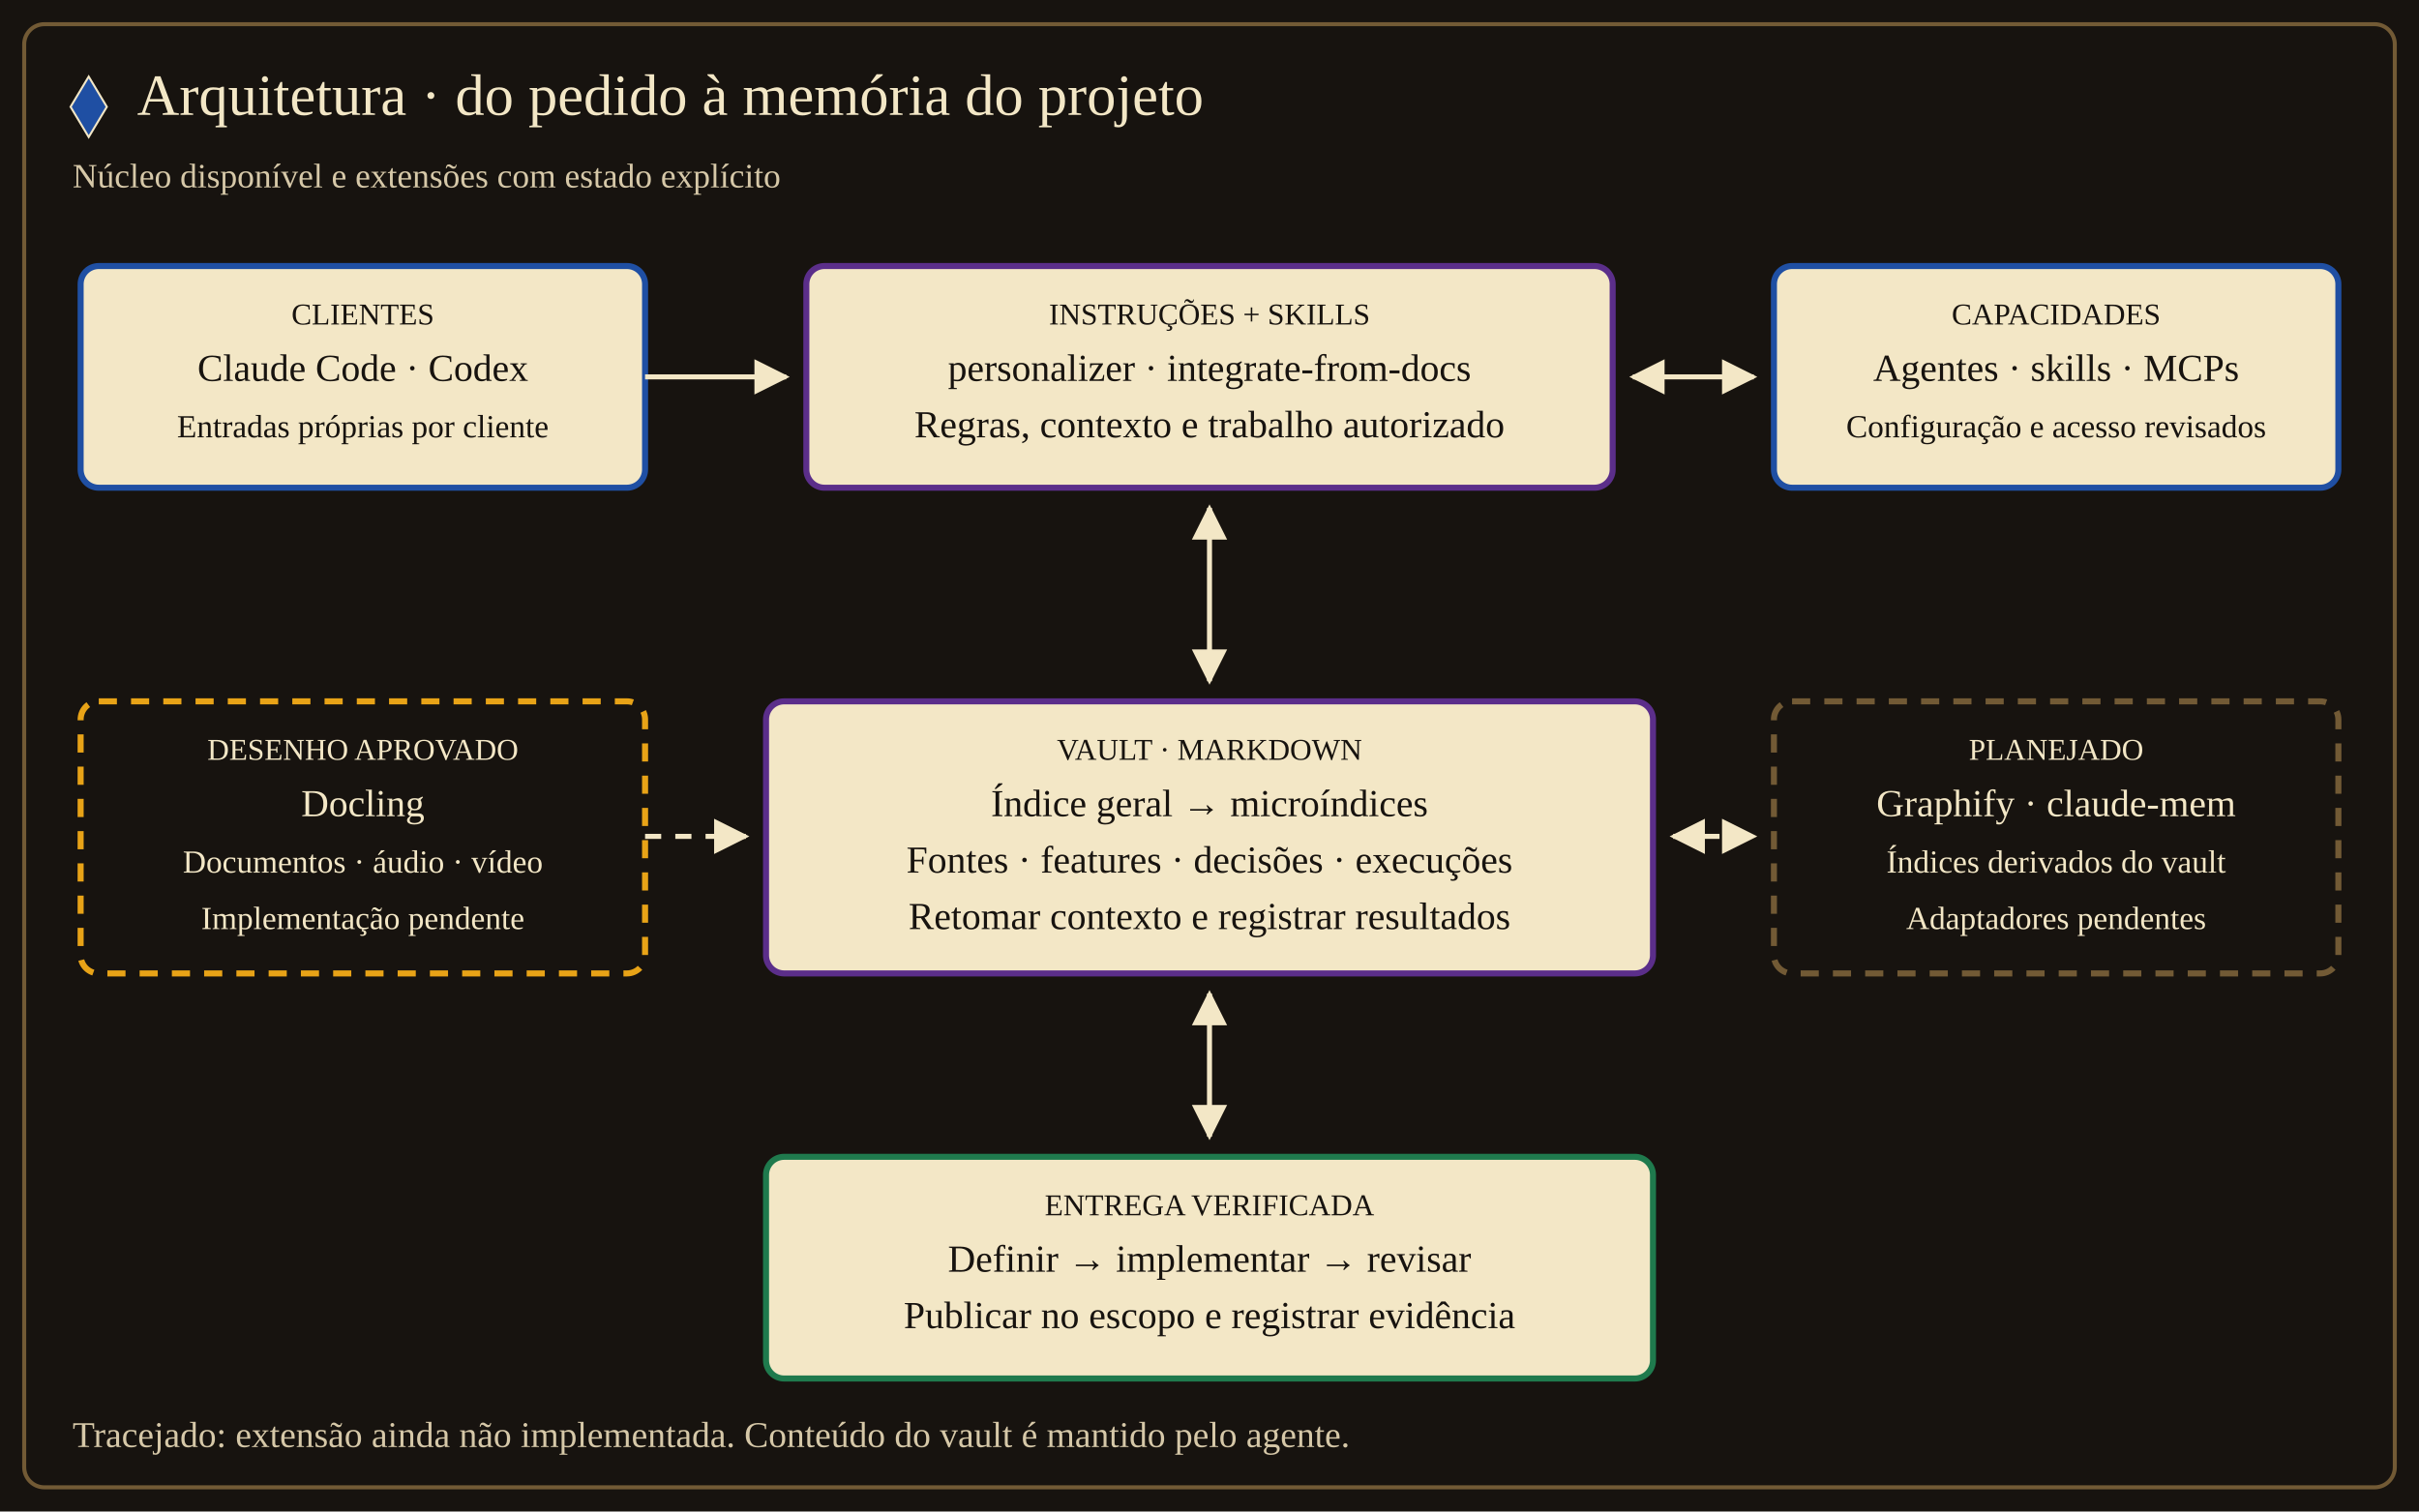
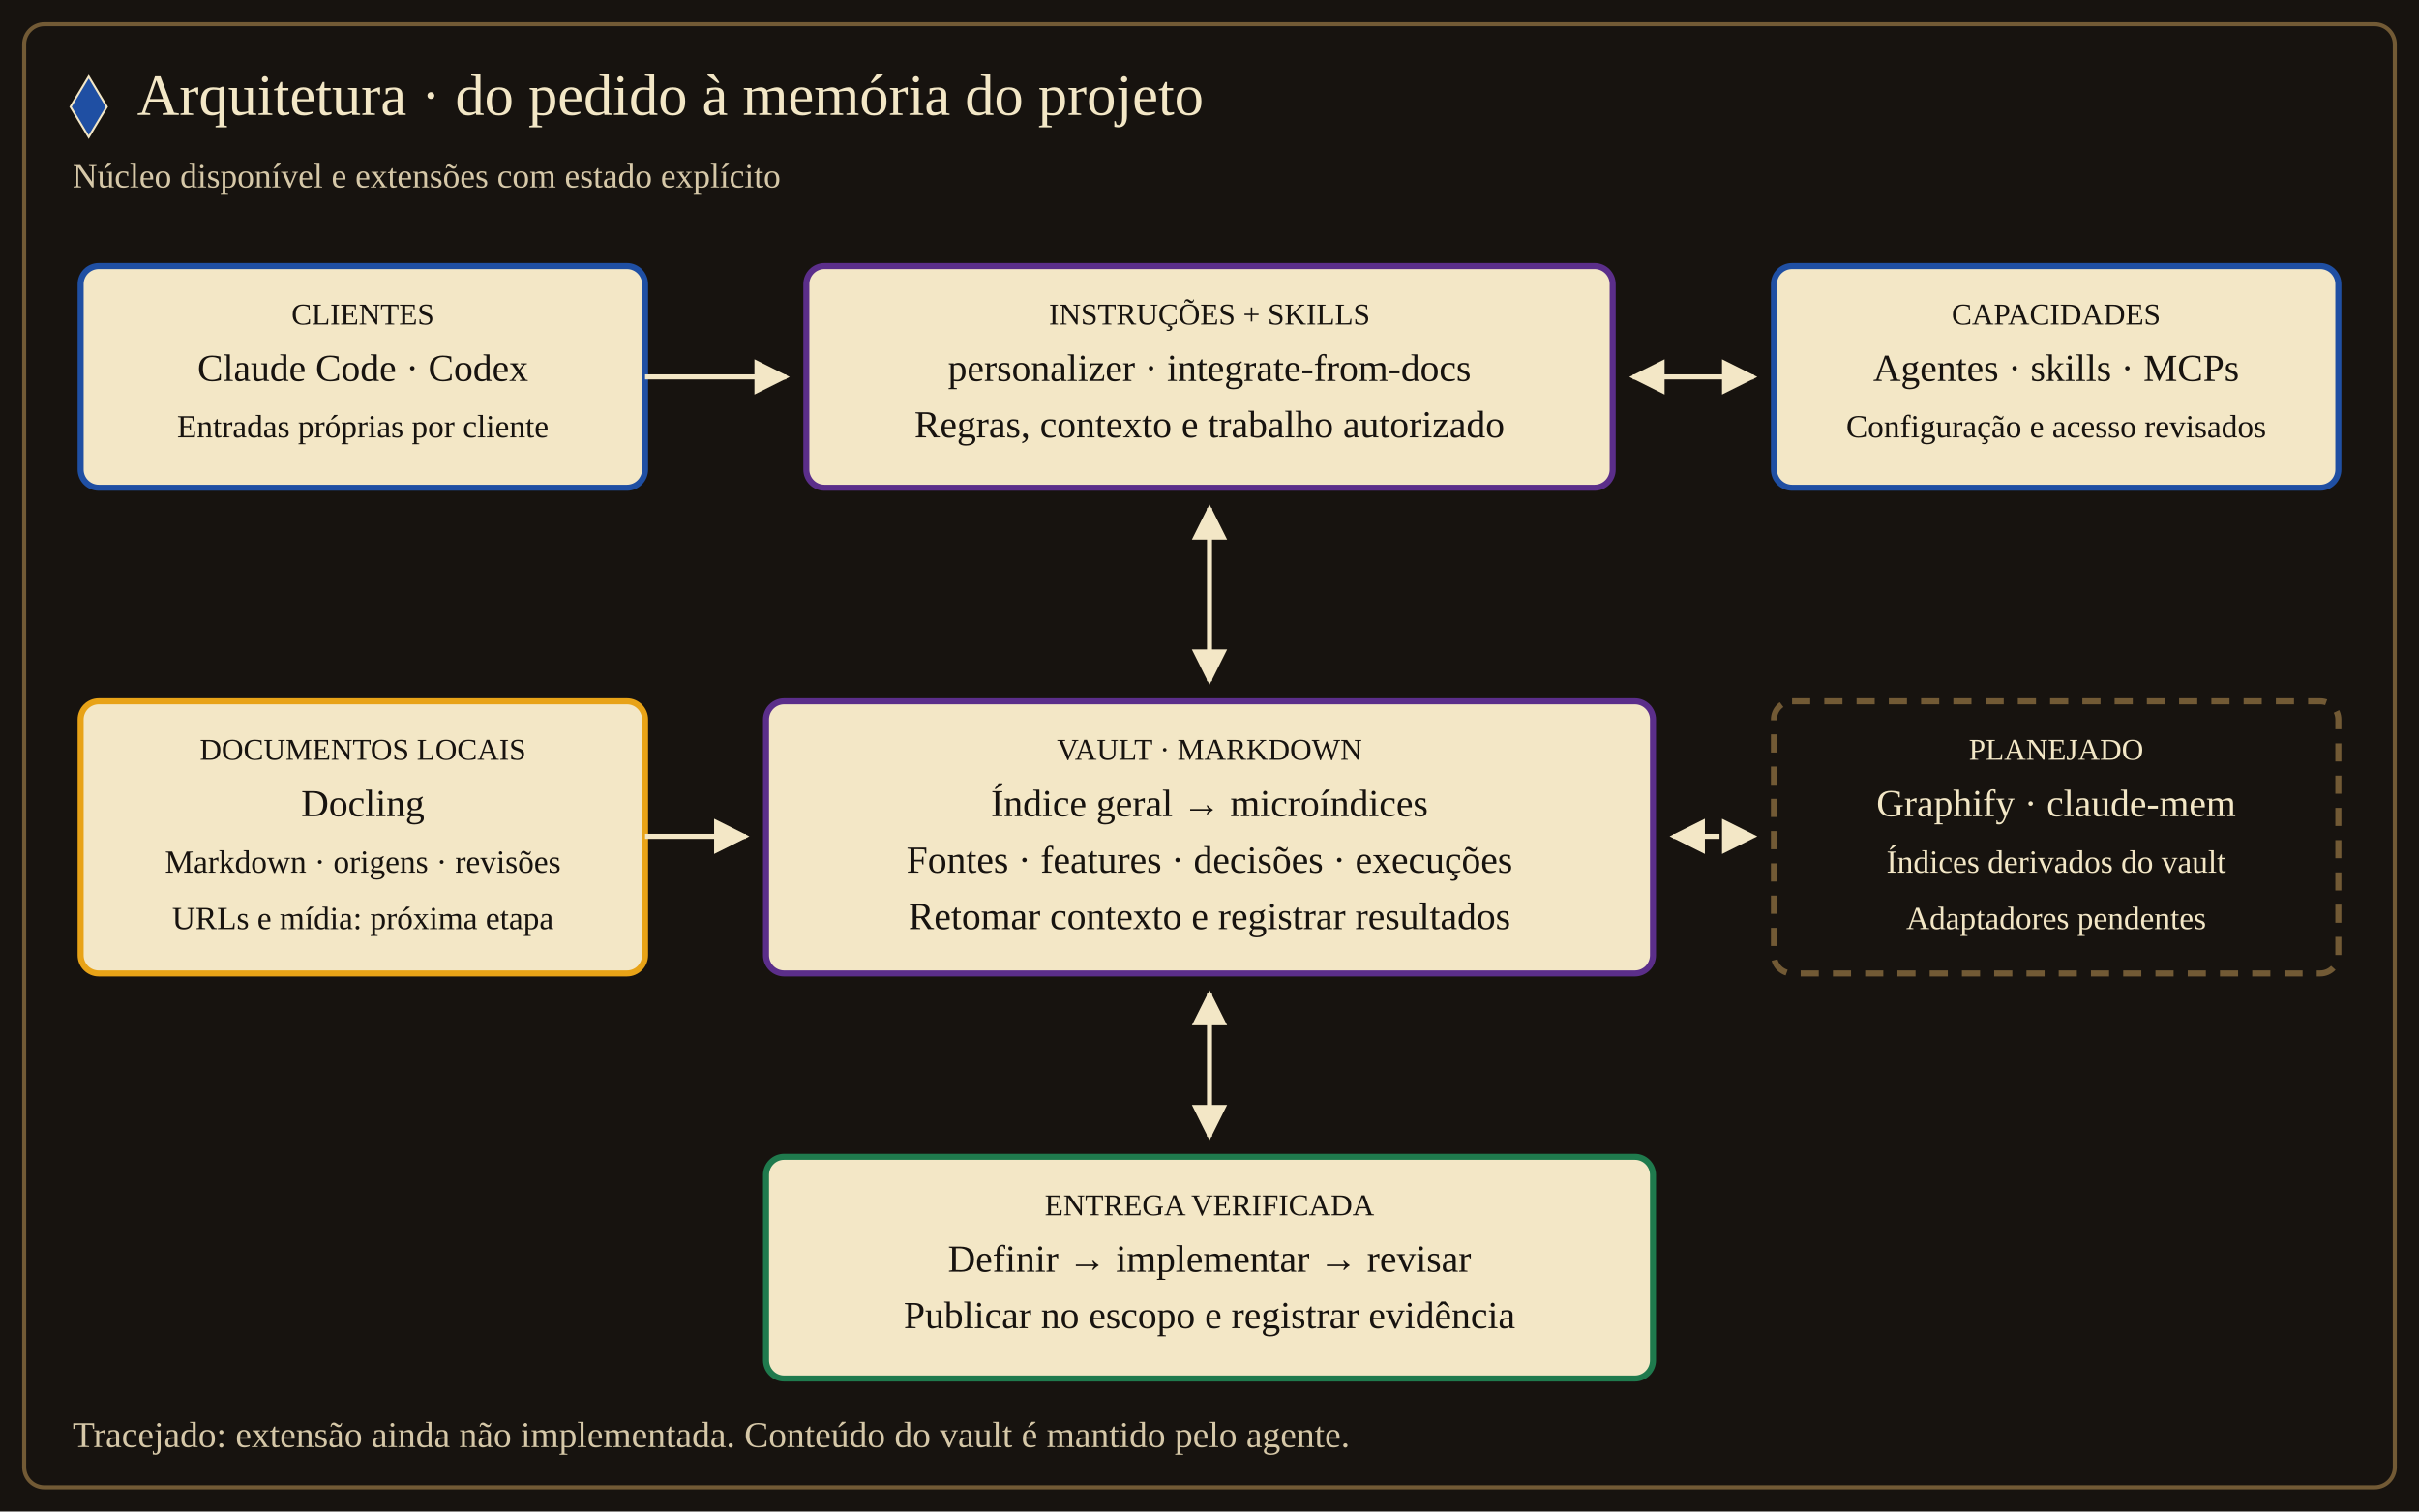
<svg xmlns="http://www.w3.org/2000/svg" viewBox="0 0 1200 750" width="1200" height="750" role="img" aria-labelledby="title desc" font-family="Georgia, 'Times New Roman', serif">
  <defs>
    <marker id="arrow" viewBox="0 0 10 10" refX="9" refY="5" markerWidth="7" markerHeight="7" orient="auto-start-reverse">
      <path d="M0 0 L10 5 L0 10 Z" fill="#F3E7C6" />
    </marker>
  </defs>
  <rect width="1200" height="750" fill="#17130f" />
  <rect x="12" y="12" width="1176" height="726" rx="10" fill="none" stroke="#725a35" stroke-width="2" />
  <path d="M35 53 L44 38 L53 53 L44 68 Z" fill="#1F4FA3" stroke="#F3E7C6" />
  <text x="68" y="57" text-anchor="start" font-size="29" fill="#F3E7C6" data-max-width="1080">Arquitetura · do pedido à memória do projeto</text>
  <text x="36" y="93" text-anchor="start" font-size="17" fill="#d6c8a8" data-max-width="1128">Núcleo disponível e extensões com estado explícito</text>
  <rect x="40" y="132" width="280" height="110" rx="9" fill="#F3E7C6" stroke="#1F4FA3" stroke-width="3" />
  <text x="180.0" y="161" text-anchor="middle" font-size="15" fill="#17130f" data-max-width="258">CLIENTES</text>
  <text x="180.0" y="189" text-anchor="middle" font-size="19" fill="#17130f" data-max-width="258">Claude Code · Codex</text>
  <text x="180.0" y="217" text-anchor="middle" font-size="16" fill="#17130f" data-max-width="258">Entradas próprias por cliente</text>
  <rect x="400" y="132" width="400" height="110" rx="9" fill="#F3E7C6" stroke="#5B2E8A" stroke-width="3" />
  <text x="600.0" y="161" text-anchor="middle" font-size="15" fill="#17130f" data-max-width="378">INSTRUÇÕES + SKILLS</text>
  <text x="600.0" y="189" text-anchor="middle" font-size="19" fill="#17130f" data-max-width="378">personalizer · integrate-from-docs</text>
  <text x="600.0" y="217" text-anchor="middle" font-size="19" fill="#17130f" data-max-width="378">Regras, contexto e trabalho autorizado</text>
  <rect x="880" y="132" width="280" height="110" rx="9" fill="#F3E7C6" stroke="#1F4FA3" stroke-width="3" />
  <text x="1020.0" y="161" text-anchor="middle" font-size="15" fill="#17130f" data-max-width="258">CAPACIDADES</text>
  <text x="1020.0" y="189" text-anchor="middle" font-size="19" fill="#17130f" data-max-width="258">Agentes · skills · MCPs</text>
  <text x="1020.0" y="217" text-anchor="middle" font-size="16" fill="#17130f" data-max-width="258">Configuração e acesso revisados</text>
-   <rect x="40" y="348" width="280" height="135" rx="9" fill="#17130f" stroke="#E8A317" stroke-width="3" stroke-dasharray="9 7" />
-   <text x="180.0" y="377" text-anchor="middle" font-size="15" fill="#F3E7C6" data-max-width="258">DESENHO APROVADO</text>
-   <text x="180.0" y="405" text-anchor="middle" font-size="19" fill="#F3E7C6" data-max-width="258">Docling</text>
-   <text x="180.0" y="433" text-anchor="middle" font-size="16" fill="#F3E7C6" data-max-width="258">Documentos · áudio · vídeo</text>
-   <text x="180.0" y="461" text-anchor="middle" font-size="16" fill="#F3E7C6" data-max-width="258">Implementação pendente</text>
+   <rect x="40" y="348" width="280" height="135" rx="9" fill="#F3E7C6" stroke="#E8A317" stroke-width="3" />
+   <text x="180.0" y="377" text-anchor="middle" font-size="15" fill="#17130f" data-max-width="258">DOCUMENTOS LOCAIS</text>
+   <text x="180.0" y="405" text-anchor="middle" font-size="19" fill="#17130f" data-max-width="258">Docling</text>
+   <text x="180.0" y="433" text-anchor="middle" font-size="16" fill="#17130f" data-max-width="258">Markdown · origens · revisões</text>
+   <text x="180.0" y="461" text-anchor="middle" font-size="16" fill="#17130f" data-max-width="258">URLs e mídia: próxima etapa</text>
  <rect x="380" y="348" width="440" height="135" rx="9" fill="#F3E7C6" stroke="#5B2E8A" stroke-width="3" />
  <text x="600.0" y="377" text-anchor="middle" font-size="15" fill="#17130f" data-max-width="418">VAULT · MARKDOWN</text>
  <text x="600.0" y="405" text-anchor="middle" font-size="19" fill="#17130f" data-max-width="418">Índice geral → microíndices</text>
  <text x="600.0" y="433" text-anchor="middle" font-size="19" fill="#17130f" data-max-width="418">Fontes · features · decisões · execuções</text>
  <text x="600.0" y="461" text-anchor="middle" font-size="19" fill="#17130f" data-max-width="418">Retomar contexto e registrar resultados</text>
  <rect x="880" y="348" width="280" height="135" rx="9" fill="#17130f" stroke="#725a35" stroke-width="3" stroke-dasharray="9 7" />
  <text x="1020.0" y="377" text-anchor="middle" font-size="15" fill="#F3E7C6" data-max-width="258">PLANEJADO</text>
  <text x="1020.0" y="405" text-anchor="middle" font-size="19" fill="#F3E7C6" data-max-width="258">Graphify · claude-mem</text>
  <text x="1020.0" y="433" text-anchor="middle" font-size="16" fill="#F3E7C6" data-max-width="258">Índices derivados do vault</text>
  <text x="1020.0" y="461" text-anchor="middle" font-size="16" fill="#F3E7C6" data-max-width="258">Adaptadores pendentes</text>
  <rect x="380" y="574" width="440" height="110" rx="9" fill="#F3E7C6" stroke="#1F7A4D" stroke-width="3" />
  <text x="600.0" y="603" text-anchor="middle" font-size="15" fill="#17130f" data-max-width="418">ENTREGA VERIFICADA</text>
  <text x="600.0" y="631" text-anchor="middle" font-size="19" fill="#17130f" data-max-width="418">Definir → implementar → revisar</text>
  <text x="600.0" y="659" text-anchor="middle" font-size="19" fill="#17130f" data-max-width="418">Publicar no escopo e registrar evidência</text>
  <path d="M320 187 H390" fill="none" stroke="#F3E7C6" stroke-width="2.5" marker-end="url(#arrow)" />
  <path d="M810 187 H870" fill="none" stroke="#F3E7C6" stroke-width="2.5" marker-end="url(#arrow)" marker-start="url(#arrow)" />
  <path d="M600 252 V338" fill="none" stroke="#F3E7C6" stroke-width="2.5" marker-end="url(#arrow)" marker-start="url(#arrow)" />
-   <path d="M320 415 H370" fill="none" stroke="#F3E7C6" stroke-width="2.5" marker-end="url(#arrow)" stroke-dasharray="8 7" />
+   <path d="M320 415 H370" fill="none" stroke="#F3E7C6" stroke-width="2.5" marker-end="url(#arrow)" />
  <path d="M830 415 H870" fill="none" stroke="#F3E7C6" stroke-width="2.5" marker-end="url(#arrow)" stroke-dasharray="8 7" marker-start="url(#arrow)" />
  <path d="M600 493 V564" fill="none" stroke="#F3E7C6" stroke-width="2.5" marker-end="url(#arrow)" marker-start="url(#arrow)" />
  <text x="36" y="718" text-anchor="start" font-size="18" fill="#d6c8a8" data-max-width="1128">Tracejado: extensão ainda não implementada. Conteúdo do vault é mantido pelo agente.</text>
</svg>
